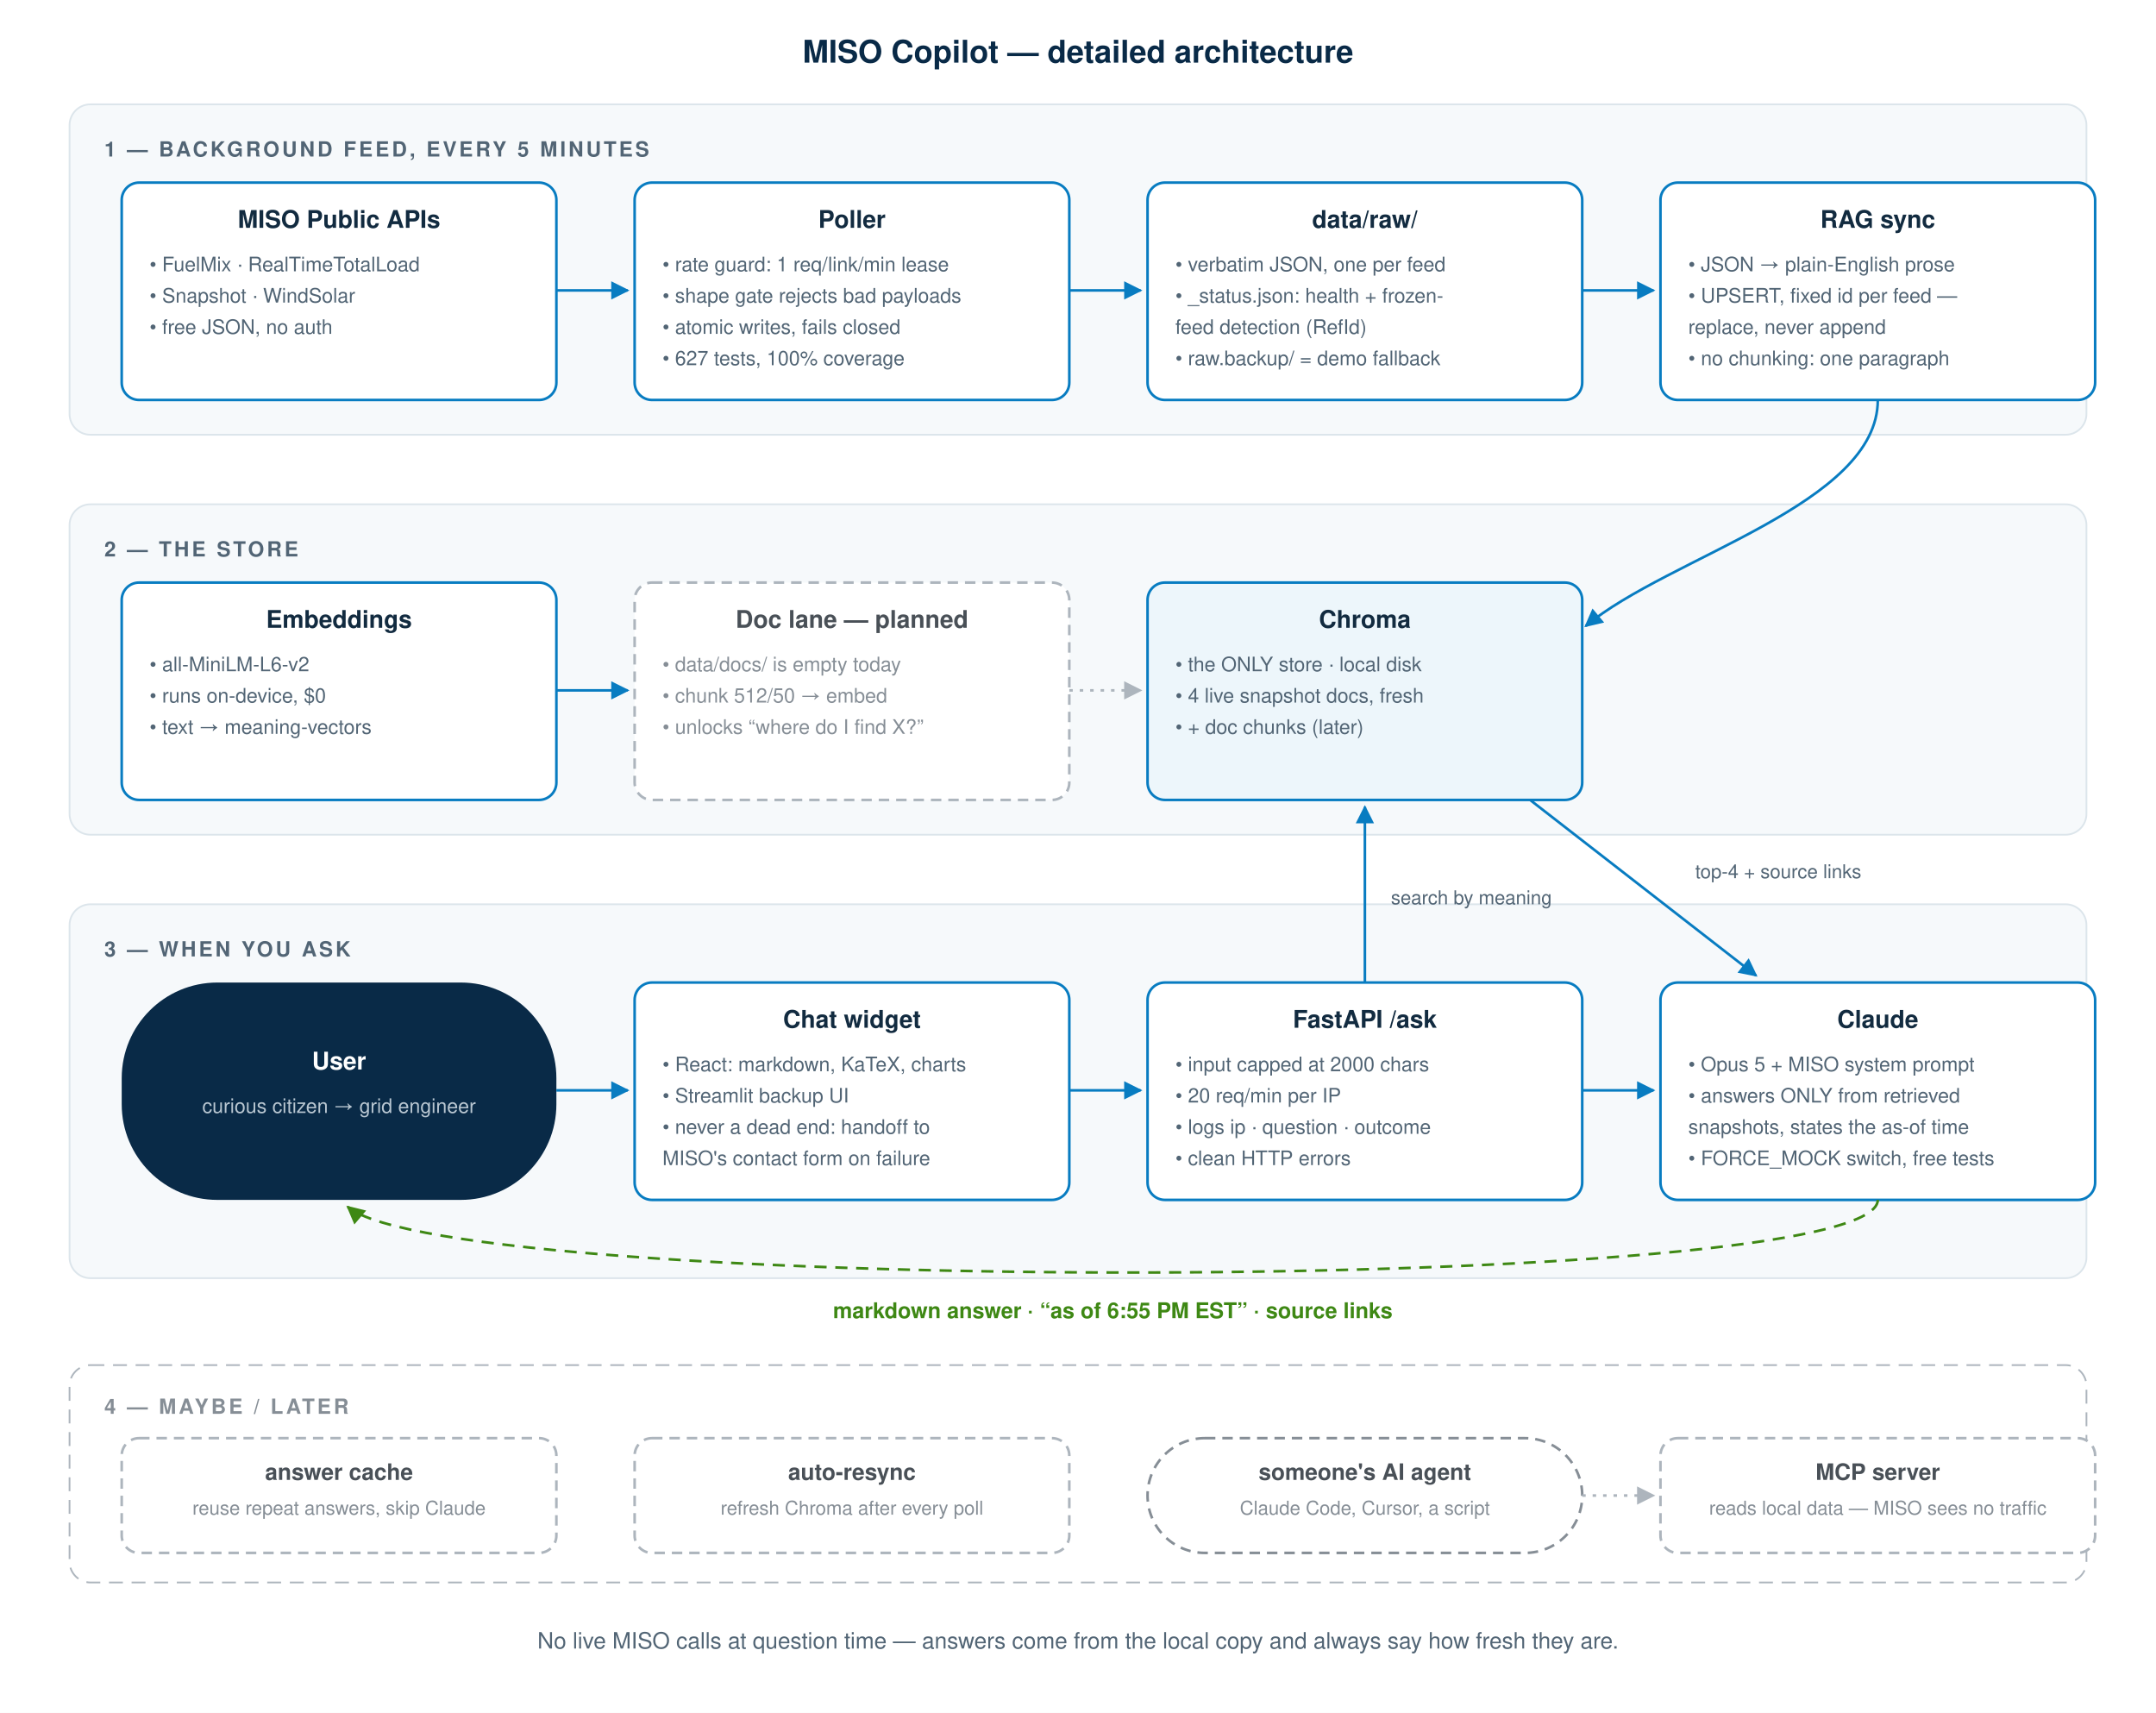
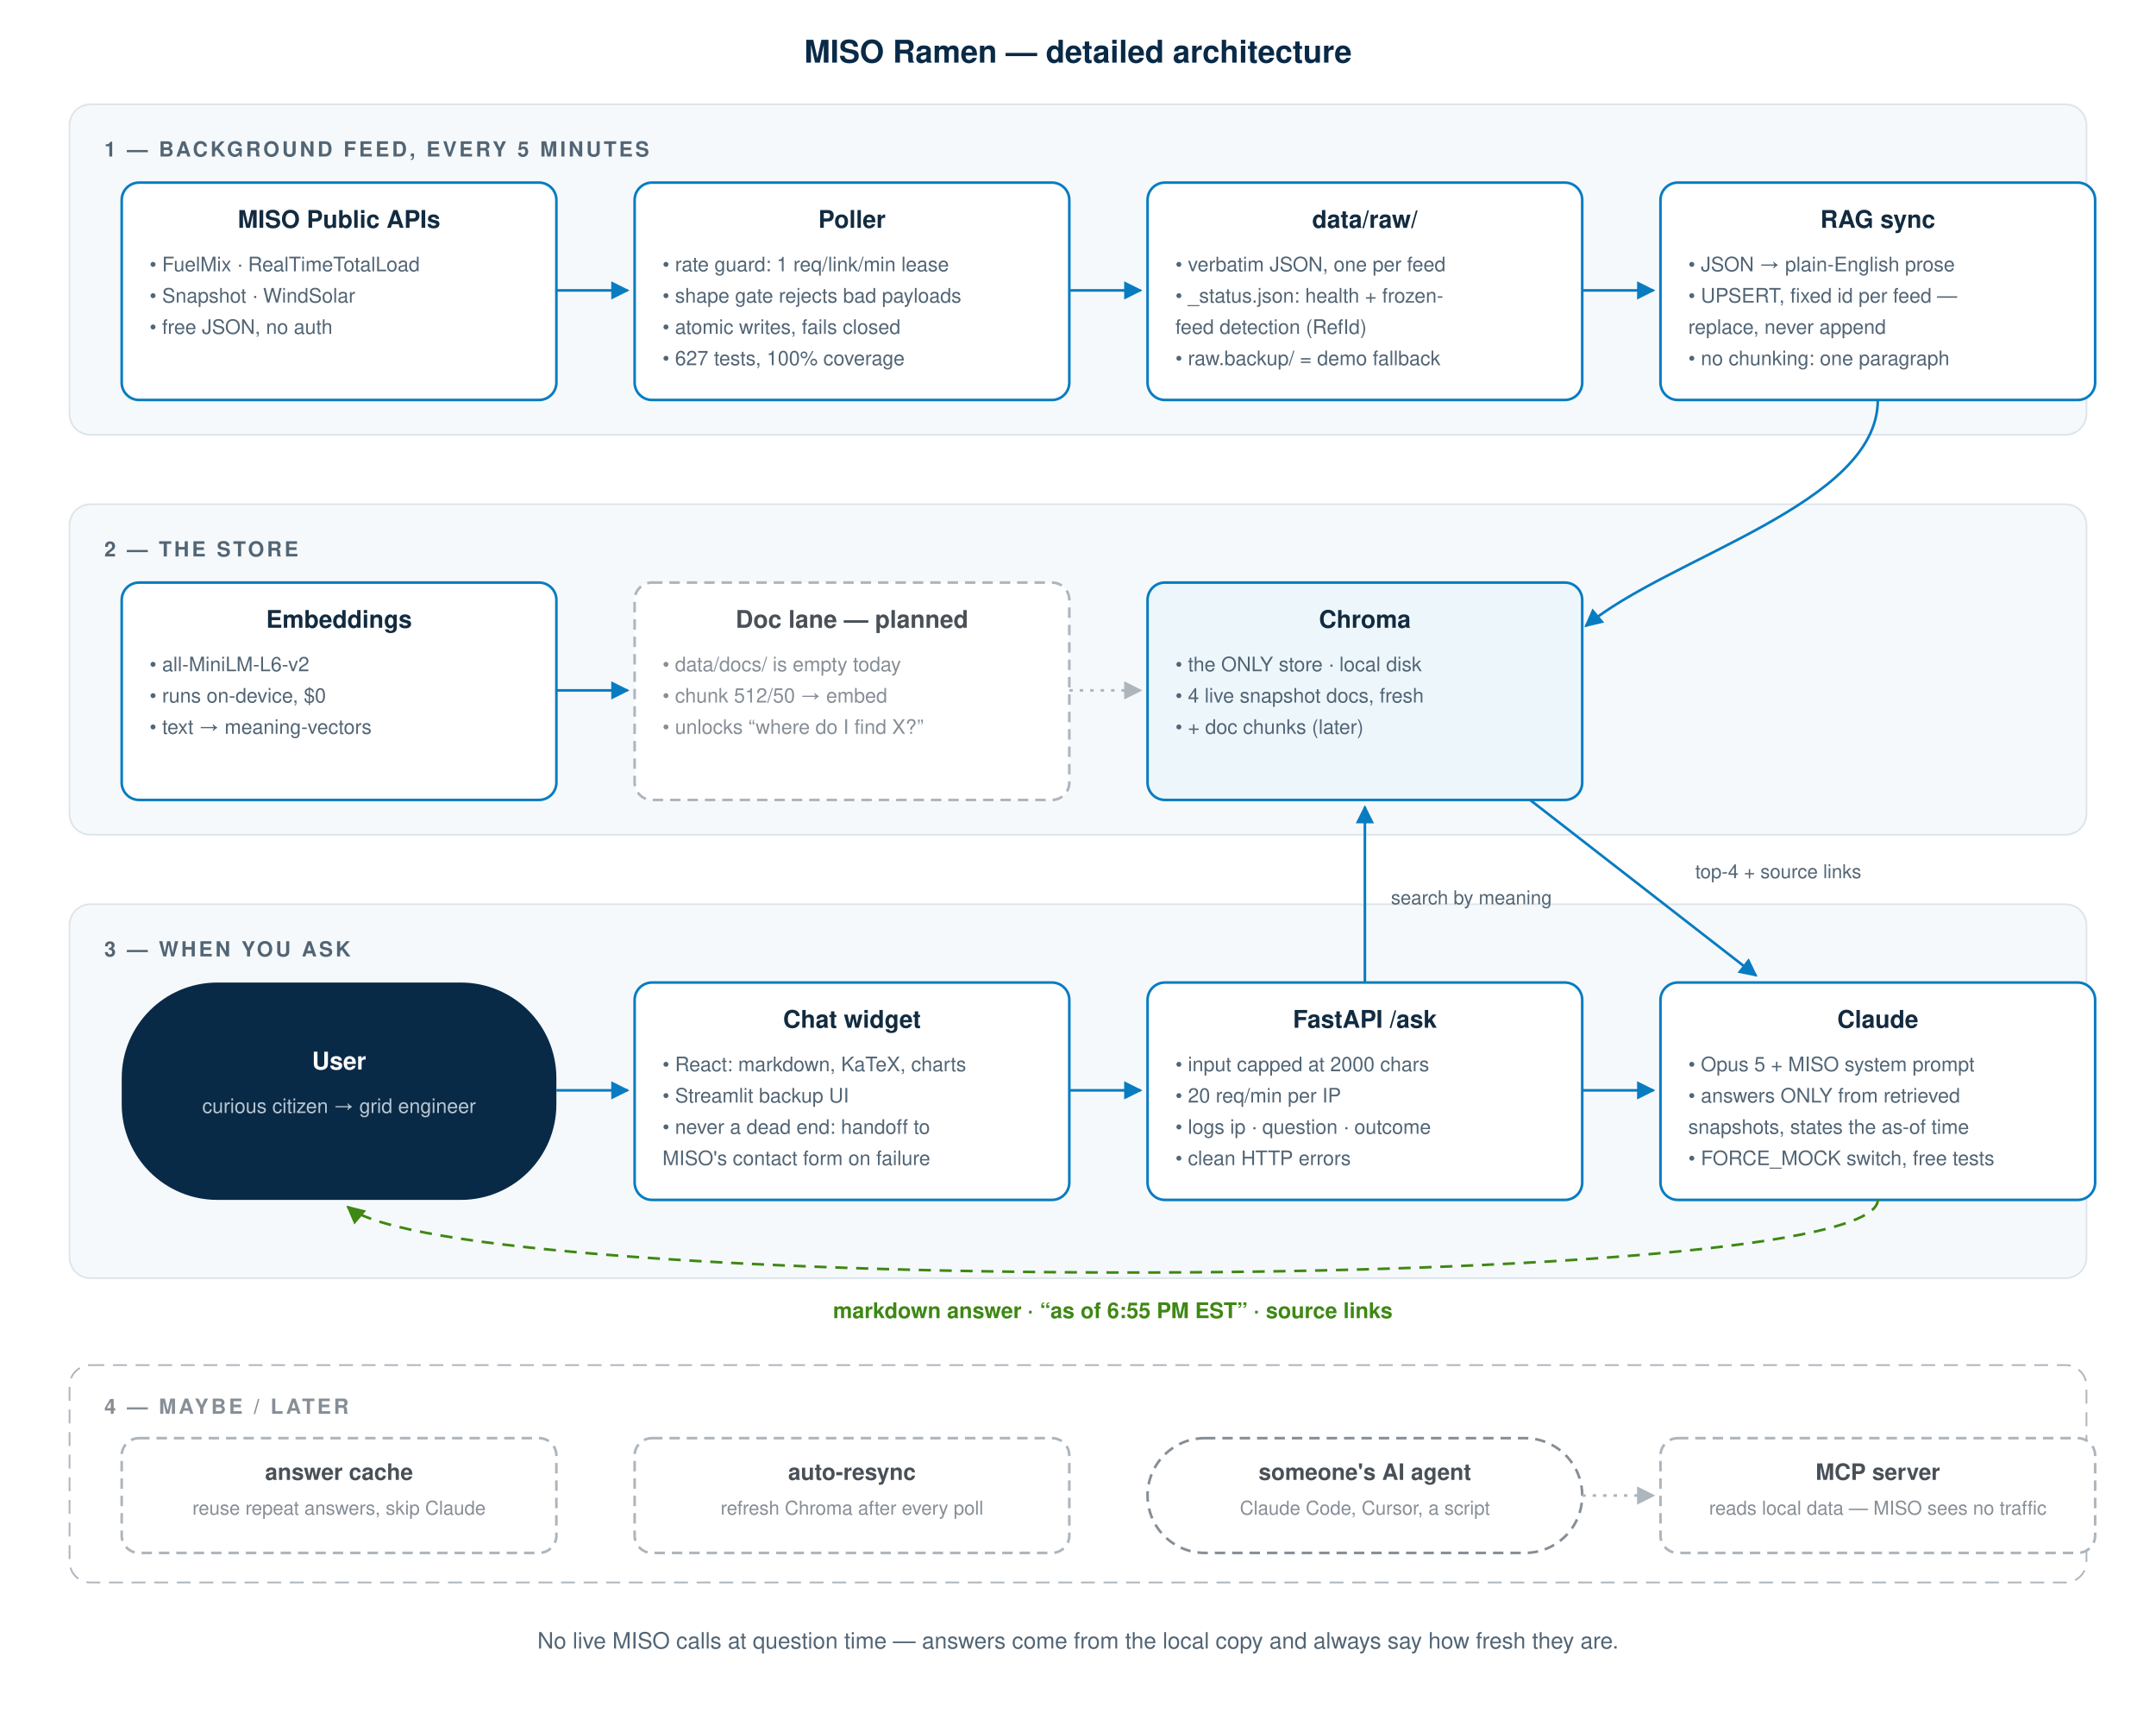
<svg xmlns="http://www.w3.org/2000/svg" width="1240" height="985" viewBox="0 0 1240 985" font-family="-apple-system, 'Segoe UI', Helvetica, Arial, sans-serif">
  <defs>
    <marker id="arrow" viewBox="0 0 10 10" refX="9" refY="5" markerWidth="7" markerHeight="7" orient="auto-start-reverse">
      <path d="M 0 0 L 10 5 L 0 10 z" fill="#087CC1" />
    </marker>
    <marker id="arrowg" viewBox="0 0 10 10" refX="9" refY="5" markerWidth="7" markerHeight="7" orient="auto-start-reverse">
      <path d="M 0 0 L 10 5 L 0 10 z" fill="#3E8814" />
    </marker>
    <marker id="arrowm" viewBox="0 0 10 10" refX="9" refY="5" markerWidth="7" markerHeight="7" orient="auto-start-reverse">
      <path d="M 0 0 L 10 5 L 0 10 z" fill="#ADB5BD" />
    </marker>
  </defs>
  <rect x="0" y="0" width="1240" height="985" fill="#FFFFFF" />
-   <text x="620" y="36" font-size="18" font-weight="700" fill="#092A47" text-anchor="middle">MISO Copilot — detailed architecture</text>
+   <text x="620" y="36" font-size="18" font-weight="700" fill="#092A47" text-anchor="middle">MISO Ramen — detailed architecture</text>
  <rect x="40" y="60" width="1160" height="190" rx="12" fill="#F6F9FB" stroke="#DCE5EB" />
  <text x="60" y="90" font-size="12" font-weight="600" letter-spacing="1.5" fill="#526575">1 — BACKGROUND FEED, EVERY 5 MINUTES</text>
  <rect x="70" y="105" width="250" height="125" rx="10" fill="#FFFFFF" stroke="#087CC1" stroke-width="1.5" />
  <text x="195" y="131" font-size="14" font-weight="600" fill="#122B40" text-anchor="middle">MISO Public APIs</text>
  <text x="86" y="156" font-size="11.5" fill="#526575">•  FuelMix · RealTimeTotalLoad</text>
  <text x="86" y="174" font-size="11.5" fill="#526575">•  Snapshot · WindSolar</text>
  <text x="86" y="192" font-size="11.5" fill="#526575">•  free JSON, no auth</text>
  <rect x="365" y="105" width="250" height="125" rx="10" fill="#FFFFFF" stroke="#087CC1" stroke-width="1.5" />
  <text x="490" y="131" font-size="14" font-weight="600" fill="#122B40" text-anchor="middle">Poller</text>
  <text x="381" y="156" font-size="11.5" fill="#526575">•  rate guard: 1 req/link/min lease</text>
  <text x="381" y="174" font-size="11.5" fill="#526575">•  shape gate rejects bad payloads</text>
  <text x="381" y="192" font-size="11.5" fill="#526575">•  atomic writes, fails closed</text>
  <text x="381" y="210" font-size="11.5" fill="#526575">•  627 tests, 100% coverage</text>
  <rect x="660" y="105" width="250" height="125" rx="10" fill="#FFFFFF" stroke="#087CC1" stroke-width="1.5" />
  <text x="785" y="131" font-size="14" font-weight="600" fill="#122B40" text-anchor="middle">data/raw/</text>
  <text x="676" y="156" font-size="11.5" fill="#526575">•  verbatim JSON, one per feed</text>
  <text x="676" y="174" font-size="11.5" fill="#526575">•  _status.json: health + frozen-</text>
  <text x="676" y="192" font-size="11.5" fill="#526575">    feed detection (RefId)</text>
  <text x="676" y="210" font-size="11.5" fill="#526575">•  raw.backup/ = demo fallback</text>
  <rect x="955" y="105" width="250" height="125" rx="10" fill="#FFFFFF" stroke="#087CC1" stroke-width="1.5" />
  <text x="1080" y="131" font-size="14" font-weight="600" fill="#122B40" text-anchor="middle">RAG sync</text>
  <text x="971" y="156" font-size="11.5" fill="#526575">•  JSON → plain-English prose</text>
  <text x="971" y="174" font-size="11.5" fill="#526575">•  UPSERT, fixed id per feed —</text>
  <text x="971" y="192" font-size="11.5" fill="#526575">    replace, never append</text>
  <text x="971" y="210" font-size="11.5" fill="#526575">•  no chunking: one paragraph</text>
  <line x1="320" y1="167" x2="361" y2="167" stroke="#087CC1" stroke-width="1.5" marker-end="url(#arrow)" />
  <line x1="615" y1="167" x2="656" y2="167" stroke="#087CC1" stroke-width="1.5" marker-end="url(#arrow)" />
  <line x1="910" y1="167" x2="951" y2="167" stroke="#087CC1" stroke-width="1.5" marker-end="url(#arrow)" />
  <rect x="40" y="290" width="1160" height="190" rx="12" fill="#F6F9FB" stroke="#DCE5EB" />
  <text x="60" y="320" font-size="12" font-weight="600" letter-spacing="1.5" fill="#526575">2 — THE STORE</text>
  <rect x="70" y="335" width="250" height="125" rx="10" fill="#FFFFFF" stroke="#087CC1" stroke-width="1.5" />
  <text x="195" y="361" font-size="14" font-weight="600" fill="#122B40" text-anchor="middle">Embeddings</text>
  <text x="86" y="386" font-size="11.5" fill="#526575">•  all-MiniLM-L6-v2</text>
  <text x="86" y="404" font-size="11.5" fill="#526575">•  runs on-device, $0</text>
  <text x="86" y="422" font-size="11.5" fill="#526575">•  text → meaning-vectors</text>
  <rect x="365" y="335" width="250" height="125" rx="10" fill="#FFFFFF" stroke="#ADB5BD" stroke-width="1.5" stroke-dasharray="6 4" />
  <text x="490" y="361" font-size="14" font-weight="600" fill="#495057" text-anchor="middle">Doc lane — planned</text>
  <text x="381" y="386" font-size="11.5" fill="#868E96">•  data/docs/ is empty today</text>
  <text x="381" y="404" font-size="11.5" fill="#868E96">•  chunk 512/50 → embed</text>
  <text x="381" y="422" font-size="11.5" fill="#868E96">•  unlocks “where do I find X?”</text>
  <rect x="660" y="335" width="250" height="125" rx="10" fill="#EDF6FB" stroke="#087CC1" stroke-width="1.5" />
  <text x="785" y="361" font-size="14" font-weight="600" fill="#122B40" text-anchor="middle">Chroma</text>
  <text x="676" y="386" font-size="11.5" fill="#526575">•  the ONLY store · local disk</text>
  <text x="676" y="404" font-size="11.5" fill="#526575">•  4 live snapshot docs, fresh</text>
  <text x="676" y="422" font-size="11.5" fill="#526575">•  + doc chunks (later)</text>
  <line x1="320" y1="397" x2="361" y2="397" stroke="#087CC1" stroke-width="1.5" marker-end="url(#arrow)" />
  <line x1="615" y1="397" x2="656" y2="397" stroke="#ADB5BD" stroke-width="1.5" stroke-dasharray="2 4" marker-end="url(#arrowm)" />
  <path d="M 1080 230 C 1080 290 960 320 912 360" fill="none" stroke="#087CC1" stroke-width="1.5" marker-end="url(#arrow)" />
  <rect x="40" y="520" width="1160" height="215" rx="12" fill="#F6F9FB" stroke="#DCE5EB" />
  <text x="60" y="550" font-size="12" font-weight="600" letter-spacing="1.5" fill="#526575">3 — WHEN YOU ASK</text>
  <rect x="70" y="565" width="250" height="125" rx="55" fill="#092A47" />
  <text x="195" y="615" font-size="14" font-weight="600" fill="#FFFFFF" text-anchor="middle">User</text>
  <text x="195" y="640" font-size="11.5" fill="#B8C6D1" text-anchor="middle">curious citizen → grid engineer</text>
  <rect x="365" y="565" width="250" height="125" rx="10" fill="#FFFFFF" stroke="#087CC1" stroke-width="1.5" />
  <text x="490" y="591" font-size="14" font-weight="600" fill="#122B40" text-anchor="middle">Chat widget</text>
  <text x="381" y="616" font-size="11.5" fill="#526575">•  React: markdown, KaTeX, charts</text>
  <text x="381" y="634" font-size="11.5" fill="#526575">•  Streamlit backup UI</text>
  <text x="381" y="652" font-size="11.5" fill="#526575">•  never a dead end: handoff to</text>
  <text x="381" y="670" font-size="11.5" fill="#526575">    MISO's contact form on failure</text>
  <rect x="660" y="565" width="250" height="125" rx="10" fill="#FFFFFF" stroke="#087CC1" stroke-width="1.5" />
  <text x="785" y="591" font-size="14" font-weight="600" fill="#122B40" text-anchor="middle">FastAPI /ask</text>
  <text x="676" y="616" font-size="11.5" fill="#526575">•  input capped at 2000 chars</text>
  <text x="676" y="634" font-size="11.5" fill="#526575">•  20 req/min per IP</text>
  <text x="676" y="652" font-size="11.5" fill="#526575">•  logs ip · question · outcome</text>
  <text x="676" y="670" font-size="11.5" fill="#526575">•  clean HTTP errors</text>
  <rect x="955" y="565" width="250" height="125" rx="10" fill="#FFFFFF" stroke="#087CC1" stroke-width="1.5" />
  <text x="1080" y="591" font-size="14" font-weight="600" fill="#122B40" text-anchor="middle">Claude</text>
  <text x="971" y="616" font-size="11.5" fill="#526575">•  Opus 5 + MISO system prompt</text>
  <text x="971" y="634" font-size="11.5" fill="#526575">•  answers ONLY from retrieved</text>
  <text x="971" y="652" font-size="11.5" fill="#526575">    snapshots, states the as-of time</text>
  <text x="971" y="670" font-size="11.5" fill="#526575">•  FORCE_MOCK switch, free tests</text>
  <line x1="320" y1="627" x2="361" y2="627" stroke="#087CC1" stroke-width="1.5" marker-end="url(#arrow)" />
  <line x1="615" y1="627" x2="656" y2="627" stroke="#087CC1" stroke-width="1.5" marker-end="url(#arrow)" />
  <line x1="910" y1="627" x2="951" y2="627" stroke="#087CC1" stroke-width="1.5" marker-end="url(#arrow)" />
  <line x1="785" y1="565" x2="785" y2="464" stroke="#087CC1" stroke-width="1.5" marker-end="url(#arrow)" />
  <text x="800" y="520" font-size="11" fill="#526575">search by meaning</text>
  <line x1="880" y1="460" x2="1010" y2="561" stroke="#087CC1" stroke-width="1.5" marker-end="url(#arrow)" />
  <text x="975" y="505" font-size="11" fill="#526575">top-4 + source links</text>
  <path d="M 1080 690 C 1080 745 260 745 200 694" fill="none" stroke="#3E8814" stroke-width="1.5" stroke-dasharray="7 5" marker-end="url(#arrowg)" />
  <text x="640" y="758" font-size="12.5" font-weight="600" fill="#3E8814" text-anchor="middle">markdown answer · “as of 6:55 PM EST” · source links</text>
  <rect x="40" y="785" width="1160" height="125" rx="12" fill="#FFFFFF" stroke="#ADB5BD" stroke-dasharray="8 5" />
  <text x="60" y="813" font-size="12" font-weight="600" letter-spacing="1.5" fill="#868E96">4 — MAYBE / LATER</text>
  <rect x="70" y="827" width="250" height="66" rx="10" fill="#FFFFFF" stroke="#ADB5BD" stroke-width="1.5" stroke-dasharray="6 4" />
  <text x="195" y="851" font-size="13" font-weight="600" fill="#495057" text-anchor="middle">answer cache</text>
  <text x="195" y="871" font-size="11" fill="#868E96" text-anchor="middle">reuse repeat answers, skip Claude</text>
  <rect x="365" y="827" width="250" height="66" rx="10" fill="#FFFFFF" stroke="#ADB5BD" stroke-width="1.5" stroke-dasharray="6 4" />
  <text x="490" y="851" font-size="13" font-weight="600" fill="#495057" text-anchor="middle">auto-resync</text>
  <text x="490" y="871" font-size="11" fill="#868E96" text-anchor="middle">refresh Chroma after every poll</text>
  <rect x="660" y="827" width="250" height="66" rx="33" fill="#FFFFFF" stroke="#868E96" stroke-width="1.5" stroke-dasharray="6 4" />
  <text x="785" y="851" font-size="13" font-weight="600" fill="#495057" text-anchor="middle">someone's AI agent</text>
  <text x="785" y="871" font-size="11" fill="#868E96" text-anchor="middle">Claude Code, Cursor, a script</text>
  <rect x="955" y="827" width="250" height="66" rx="10" fill="#FFFFFF" stroke="#ADB5BD" stroke-width="1.5" stroke-dasharray="6 4" />
  <text x="1080" y="851" font-size="13" font-weight="600" fill="#495057" text-anchor="middle">MCP server</text>
  <text x="1080" y="871" font-size="11" fill="#868E96" text-anchor="middle">reads local data — MISO sees no traffic</text>
  <line x1="910" y1="860" x2="951" y2="860" stroke="#ADB5BD" stroke-width="1.5" stroke-dasharray="2 4" marker-end="url(#arrowm)" />
  <text x="620" y="948" font-size="13" fill="#526575" text-anchor="middle">No live MISO calls at question time — answers come from the local copy and always say how fresh they are.</text>
</svg>
